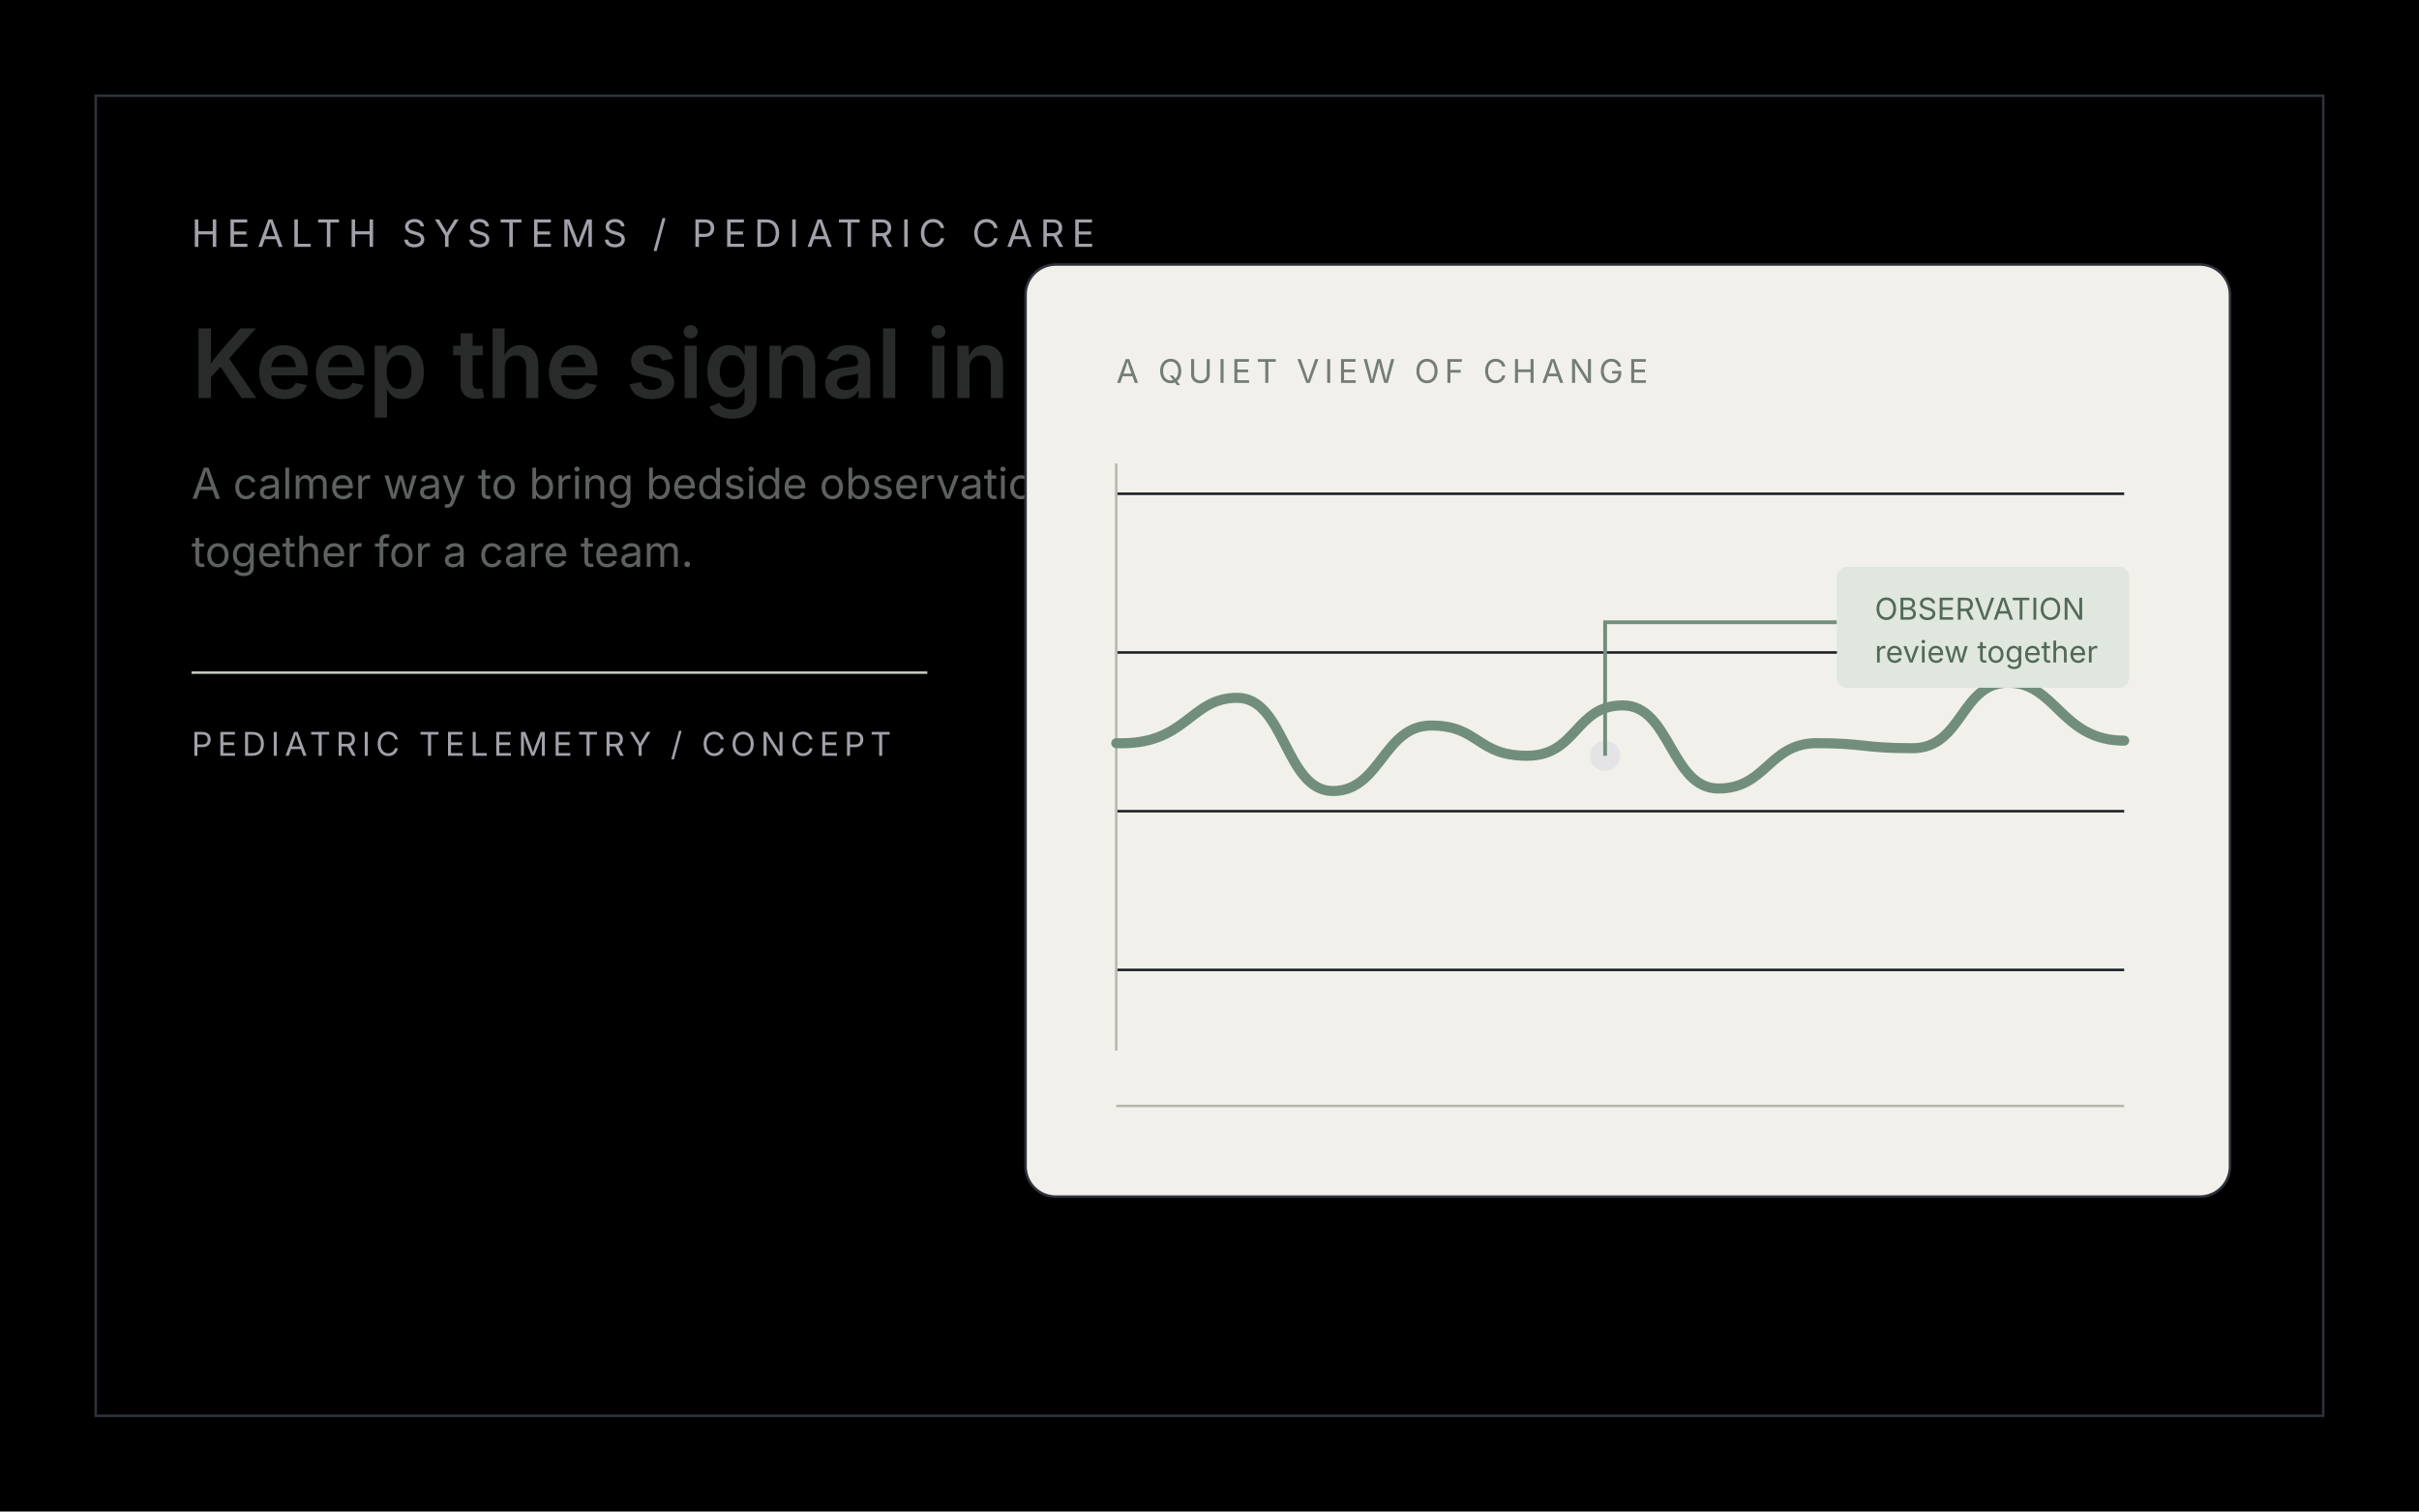
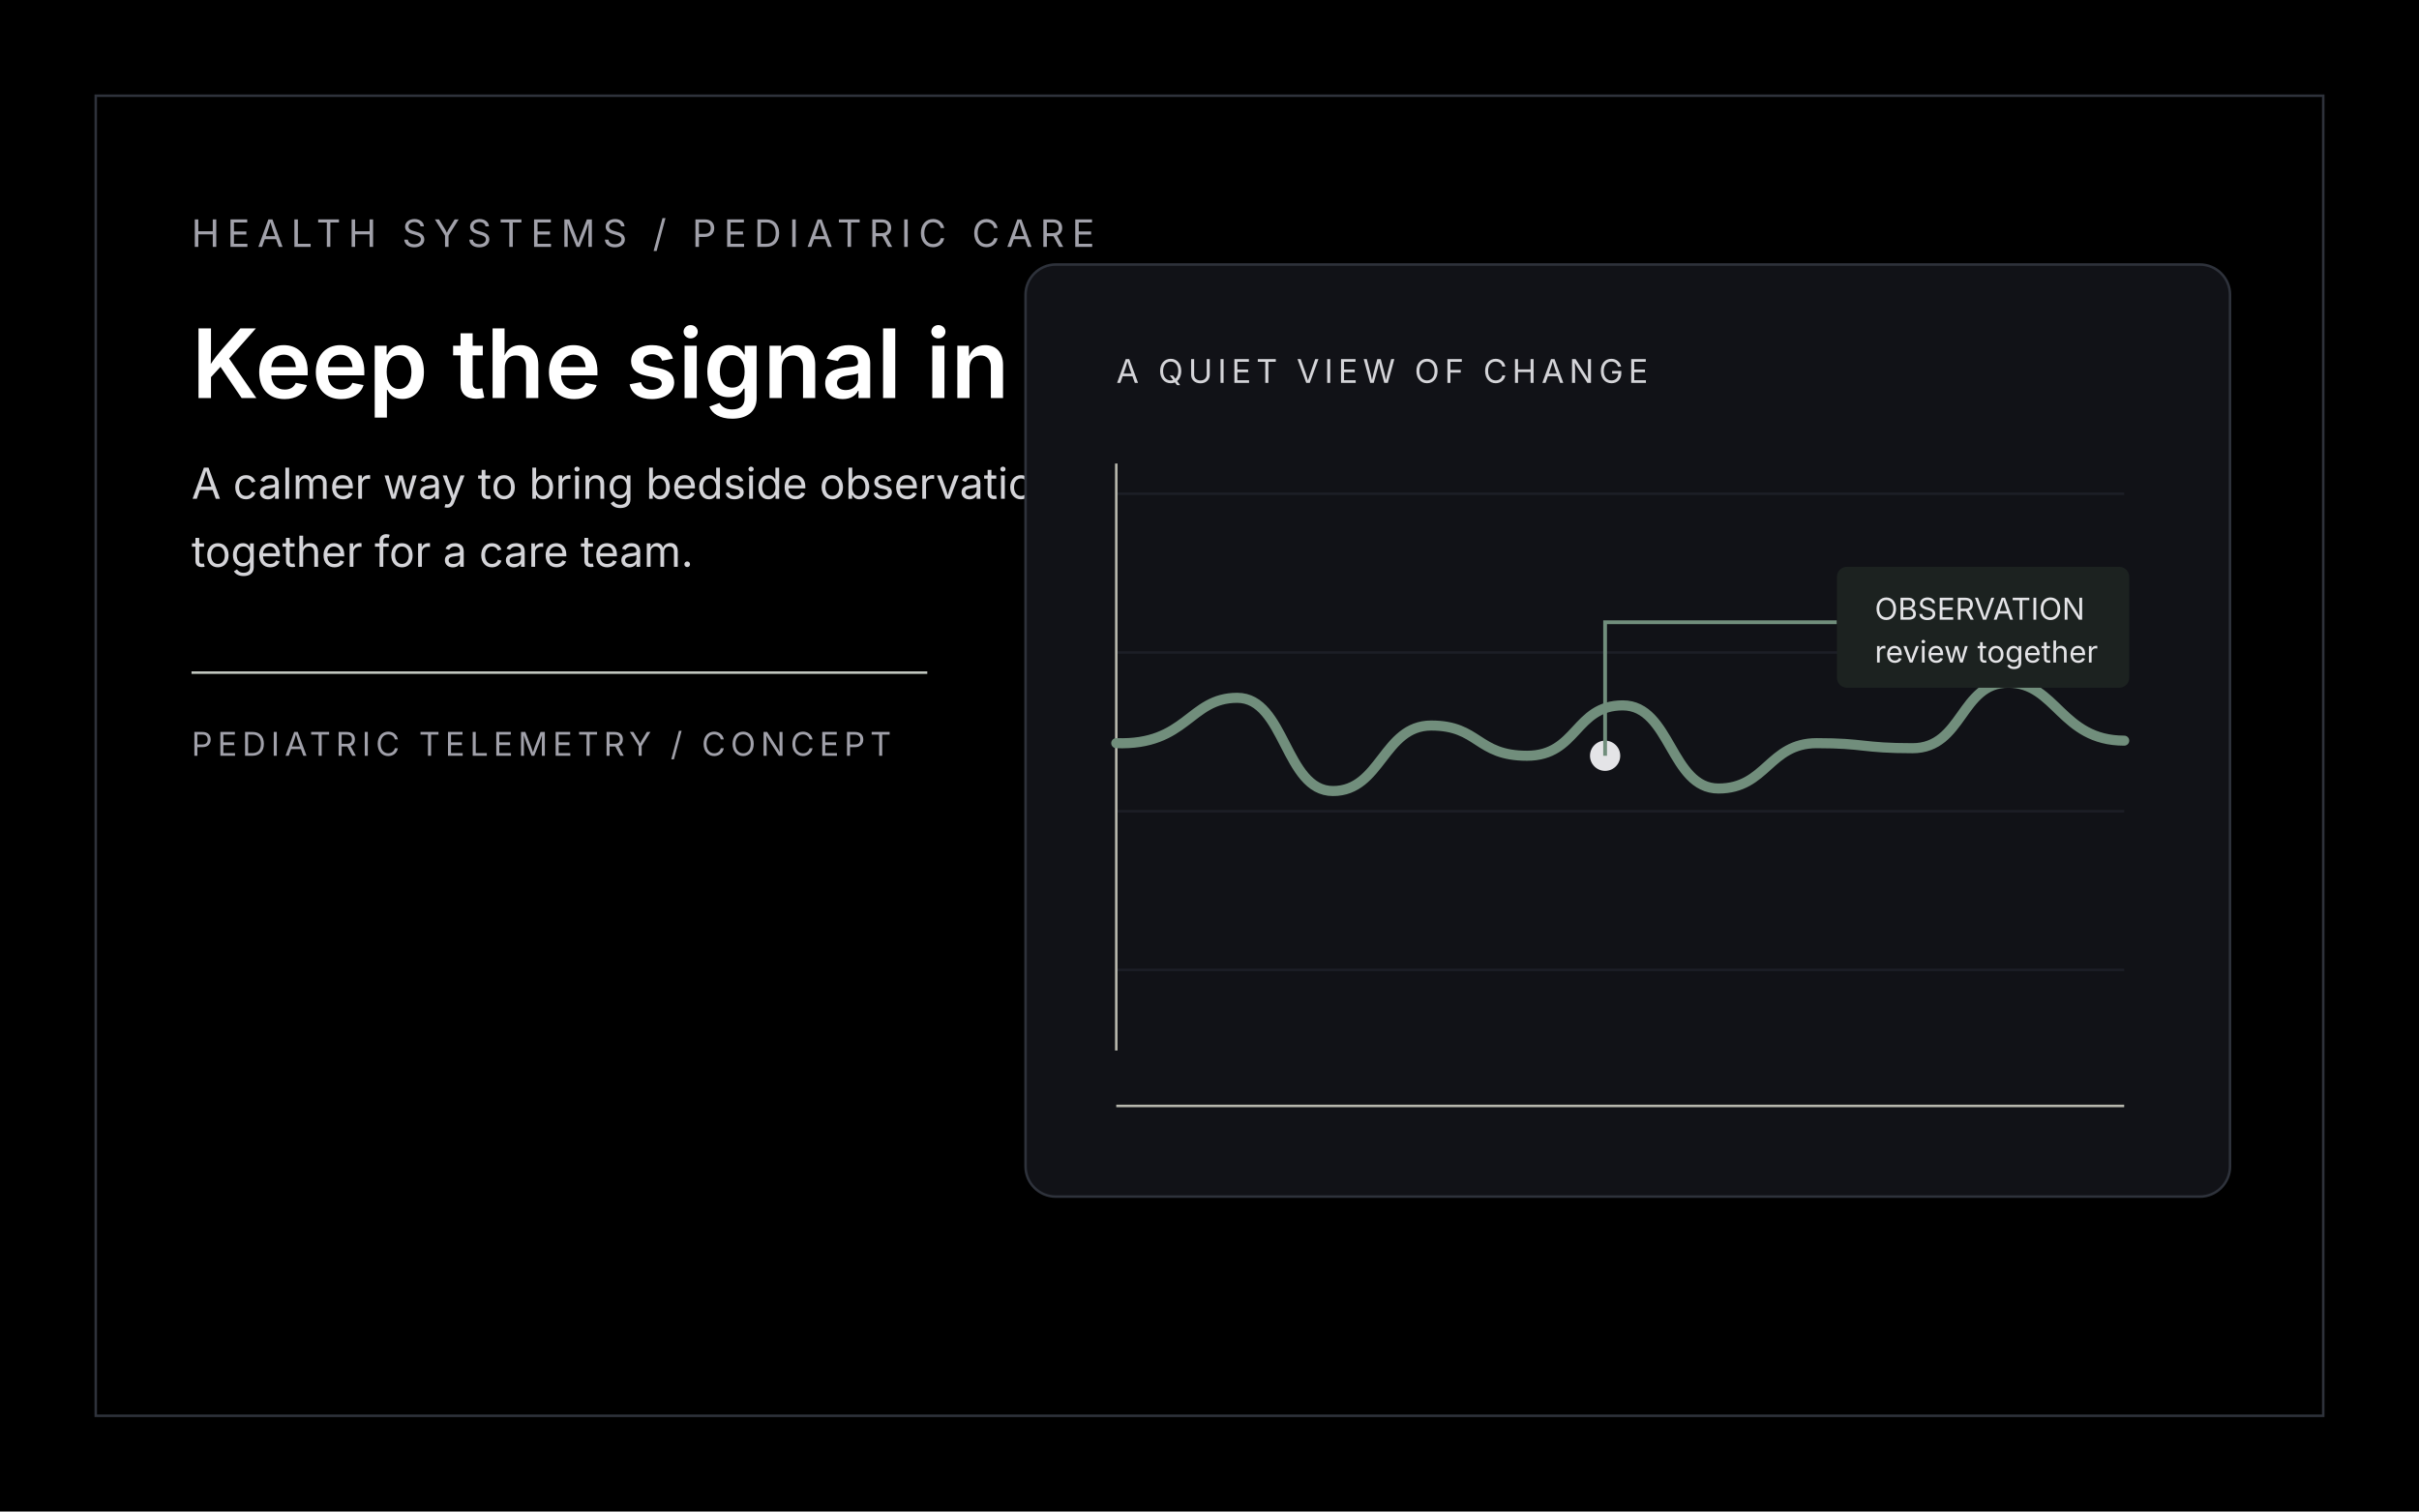
<svg xmlns="http://www.w3.org/2000/svg" viewBox="0 0 960 600" role="img">
  <defs>
    <style>
      text {
        font-family: 'Archivo', 'Inter', -apple-system, sans-serif;
      }
      .telemetry {
        font-family: 'IBM Plex Mono', ui-monospace, monospace !important;
      }
      .serif-accent {
        font-family: 'Instrument Serif', Georgia, serif !important;
        font-style: italic;
      }
    </style>
  </defs>
  <rect width="960" height="600" fill="#000000" />
  <path d="M38 38h884v524H38z" fill="none" stroke="#2e323b" />
  <text x="76" y="98" fill="#a1a1aa" font-family="'IBM Plex Mono', ui-monospace, monospace" font-size="15" letter-spacing="3">HEALTH SYSTEMS / PEDIATRIC CARE</text>
-   <text x="76" y="158" fill="#282b29" font-family="'Inter', -apple-system, sans-serif" font-size="38" font-weight="600">Keep the signal in view.</text>
-   <text x="76" y="198" fill="#5d625f" font-family="'Inter', -apple-system, sans-serif" font-size="17">A calmer way to bring bedside observations</text>
-   <text x="76" y="225" fill="#5d625f" font-family="'Inter', -apple-system, sans-serif" font-size="17">together for a care team.</text>
+   <text x="76" y="158" fill="#ffffff" font-family="'Inter', -apple-system, sans-serif" font-size="38" font-weight="600">Keep the signal in view.</text>
+   <text x="76" y="198" fill="#d4d4d8" font-family="'Inter', -apple-system, sans-serif" font-size="17">A calmer way to bring bedside observations</text>
+   <text x="76" y="225" fill="#d4d4d8" font-family="'Inter', -apple-system, sans-serif" font-size="17">together for a care team.</text>
  <path d="M76 267h292" stroke="#c2c7c0" />
  <text x="76" y="300" fill="#a1a1aa" font-family="'IBM Plex Mono', ui-monospace, monospace" font-size="13" letter-spacing="2">PEDIATRIC TELEMETRY / CONCEPT</text>
-   <rect x="407" y="105" width="478" height="370" rx="12" fill="#f2f0ea" stroke="#2e323b" />
-   <text x="443" y="152" fill="#737d76" font-family="'IBM Plex Mono', ui-monospace, monospace" font-size="13" letter-spacing="2">A QUIET VIEW OF CHANGE</text>
+   <rect x="407" y="105" width="478" height="370" rx="12" fill="#111217" stroke="#2e323b" />
+   <text x="443" y="152" fill="#d4d4d8" font-family="'IBM Plex Mono', ui-monospace, monospace" font-size="13" letter-spacing="2">A QUIET VIEW OF CHANGE</text>
  <path d="M443 196h400M443 259h400M443 322h400M443 385h400" stroke="#1c1e26" />
  <path d="M443 417V184" stroke="#b8b8ae" />
  <path d="M443 295c28 1 29-18 48-18s19 37 38 37 20-26 39-26 18 12 38 12 19-20 38-20 19 33 38 33 20-18 39-18 18 2 38 2 19-26 38-26 21 23 46 23" fill="none" stroke="#718e7c" stroke-width="4" stroke-linecap="round" />
  <path d="M443 439h400" stroke="#b8b8ae" />
-   <circle cx="637" cy="300" r="8" fill="#e4e4e7" stroke="#f2f0ea" stroke-width="4" />
+   <circle cx="637" cy="300" r="8" fill="#e4e4e7" stroke="#111217" stroke-width="4" />
  <path d="M637 300v-53h92" fill="none" stroke="#718e7c" stroke-width="1.5" />
-   <rect x="729" y="225" width="116" height="48" rx="4" fill="#dfe7de" />
-   <text x="744" y="246" fill="#536858" font-family="'IBM Plex Mono', ui-monospace, monospace" font-size="12">OBSERVATION</text>
-   <text x="744" y="263" fill="#536858" font-family="'Inter', -apple-system, sans-serif" font-size="12">review together</text>
+   <rect x="729" y="225" width="116" height="48" rx="4" fill="#1c2220" />
+   <text x="744" y="246" fill="#e4e4e7" font-family="'IBM Plex Mono', ui-monospace, monospace" font-size="12">OBSERVATION</text>
+   <text x="744" y="263" fill="#e4e4e7" font-family="'Inter', -apple-system, sans-serif" font-size="12">review together</text>
</svg>
